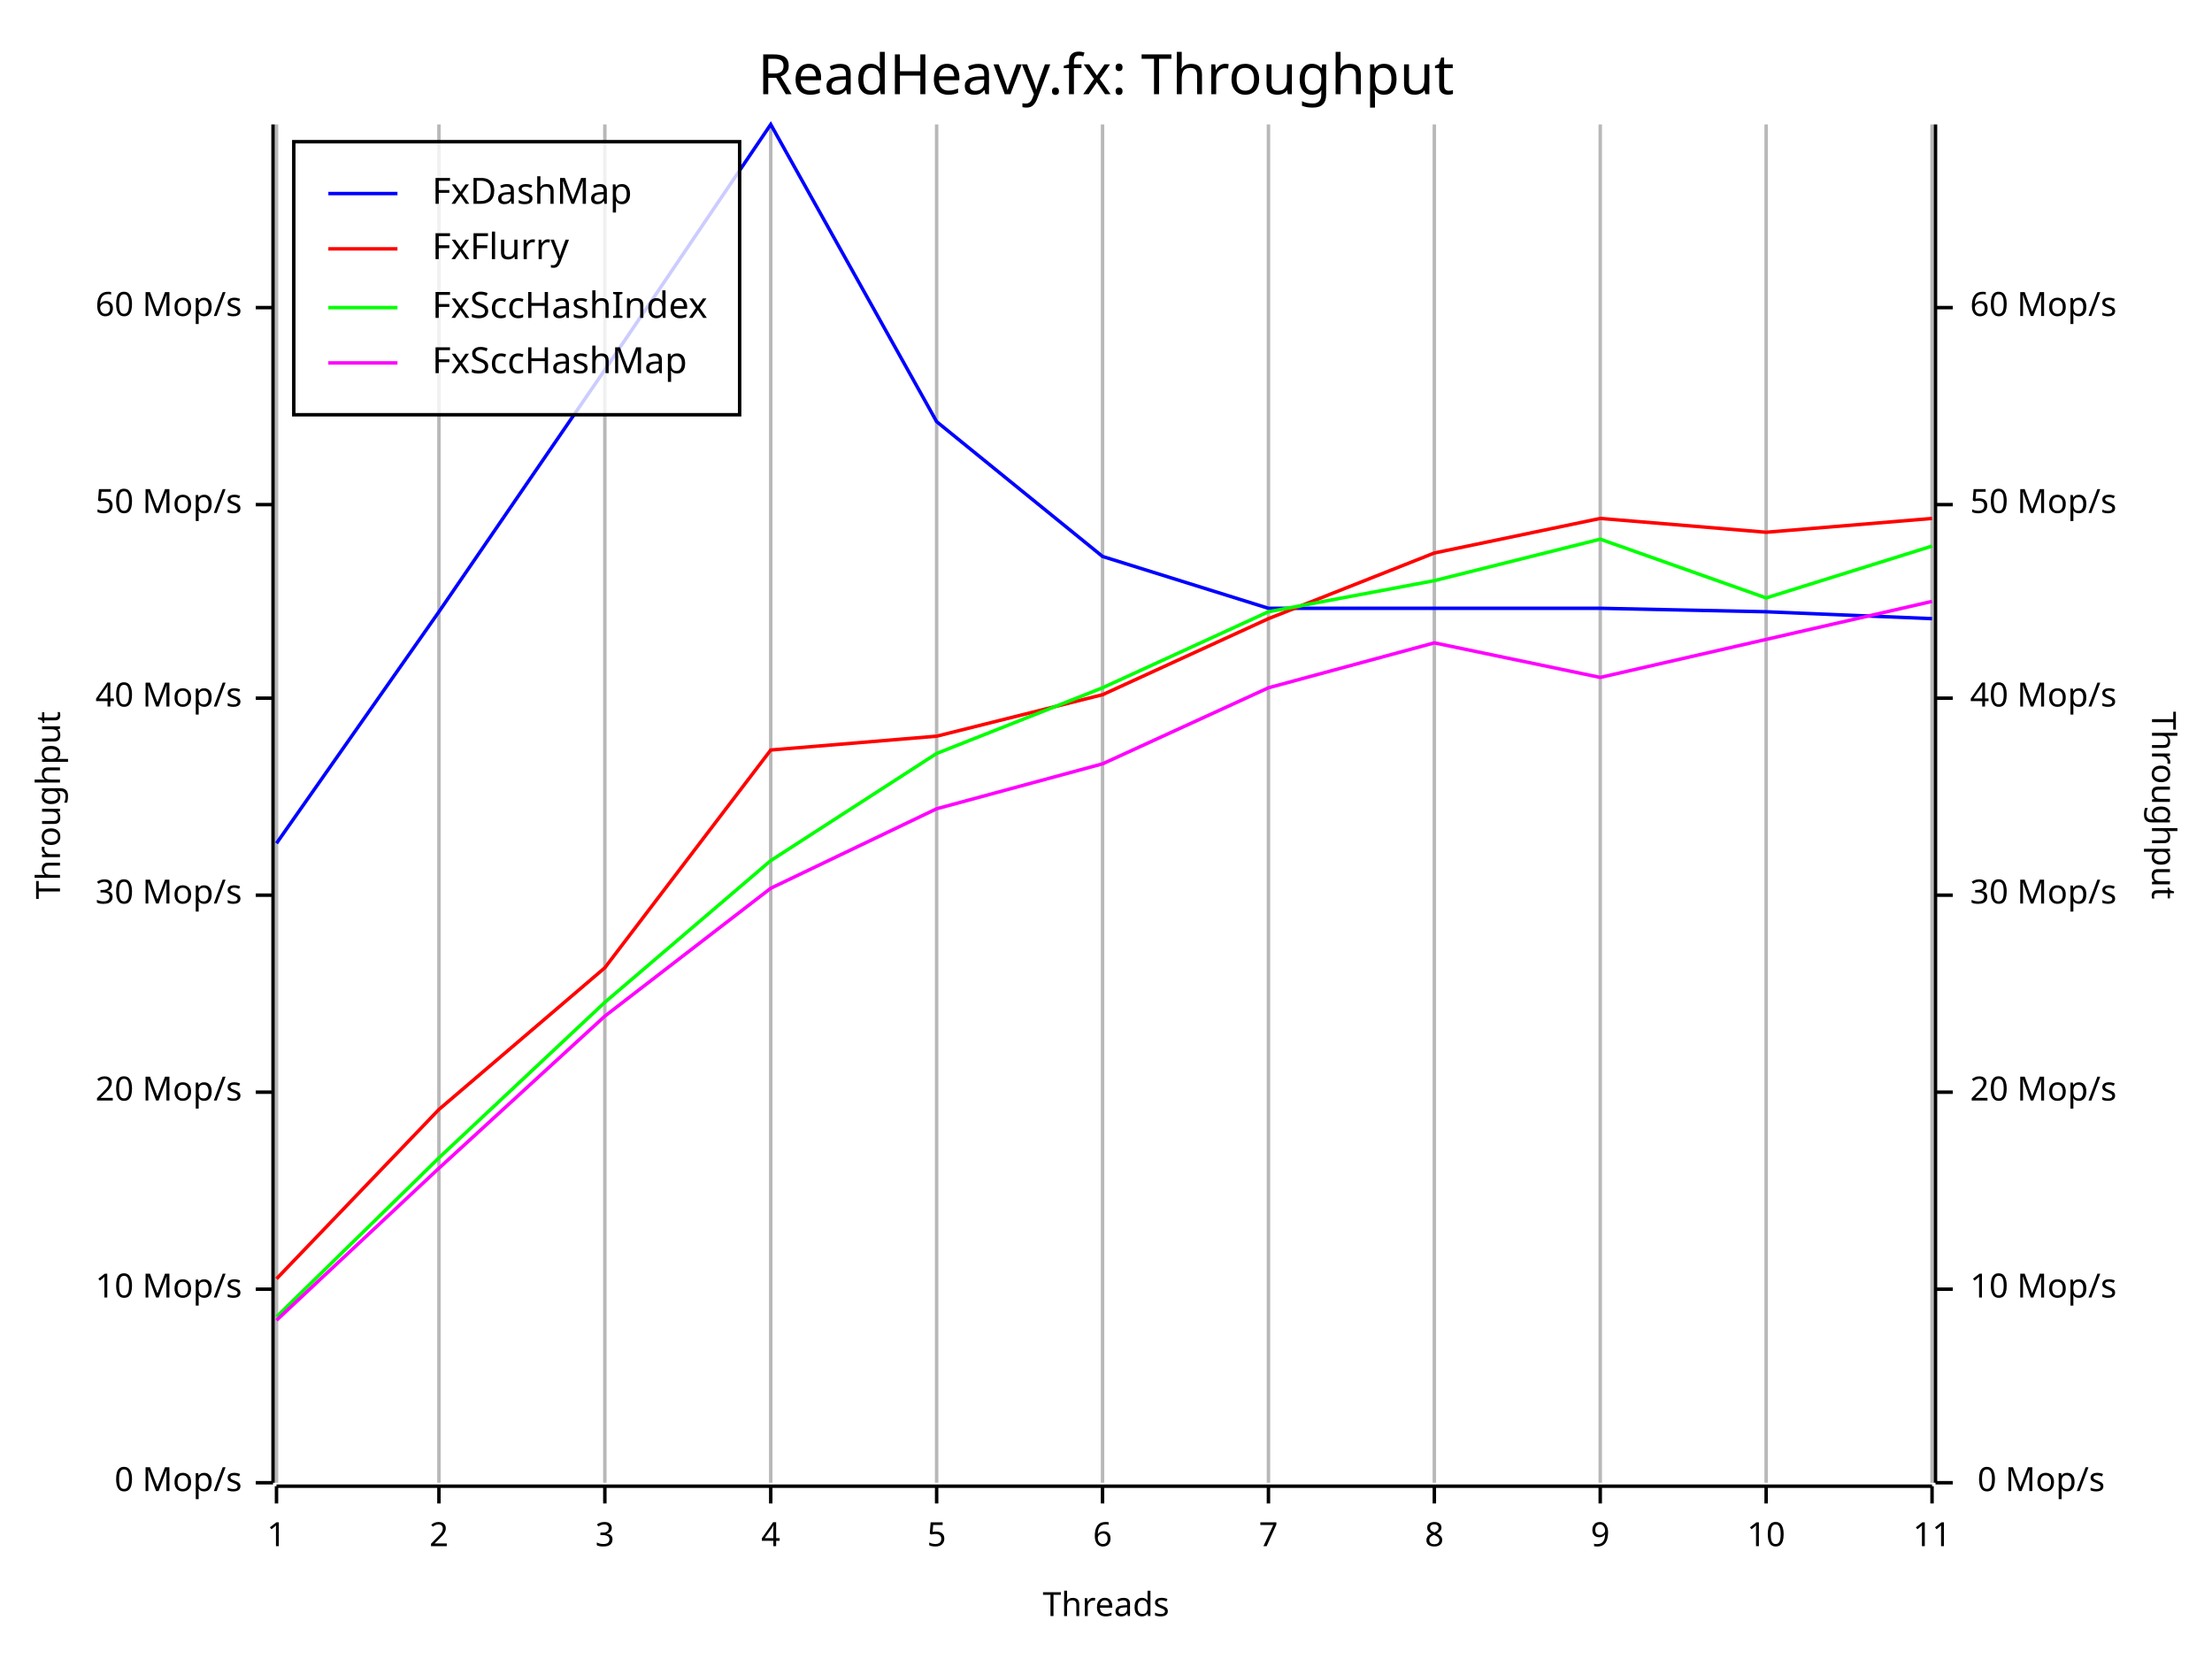
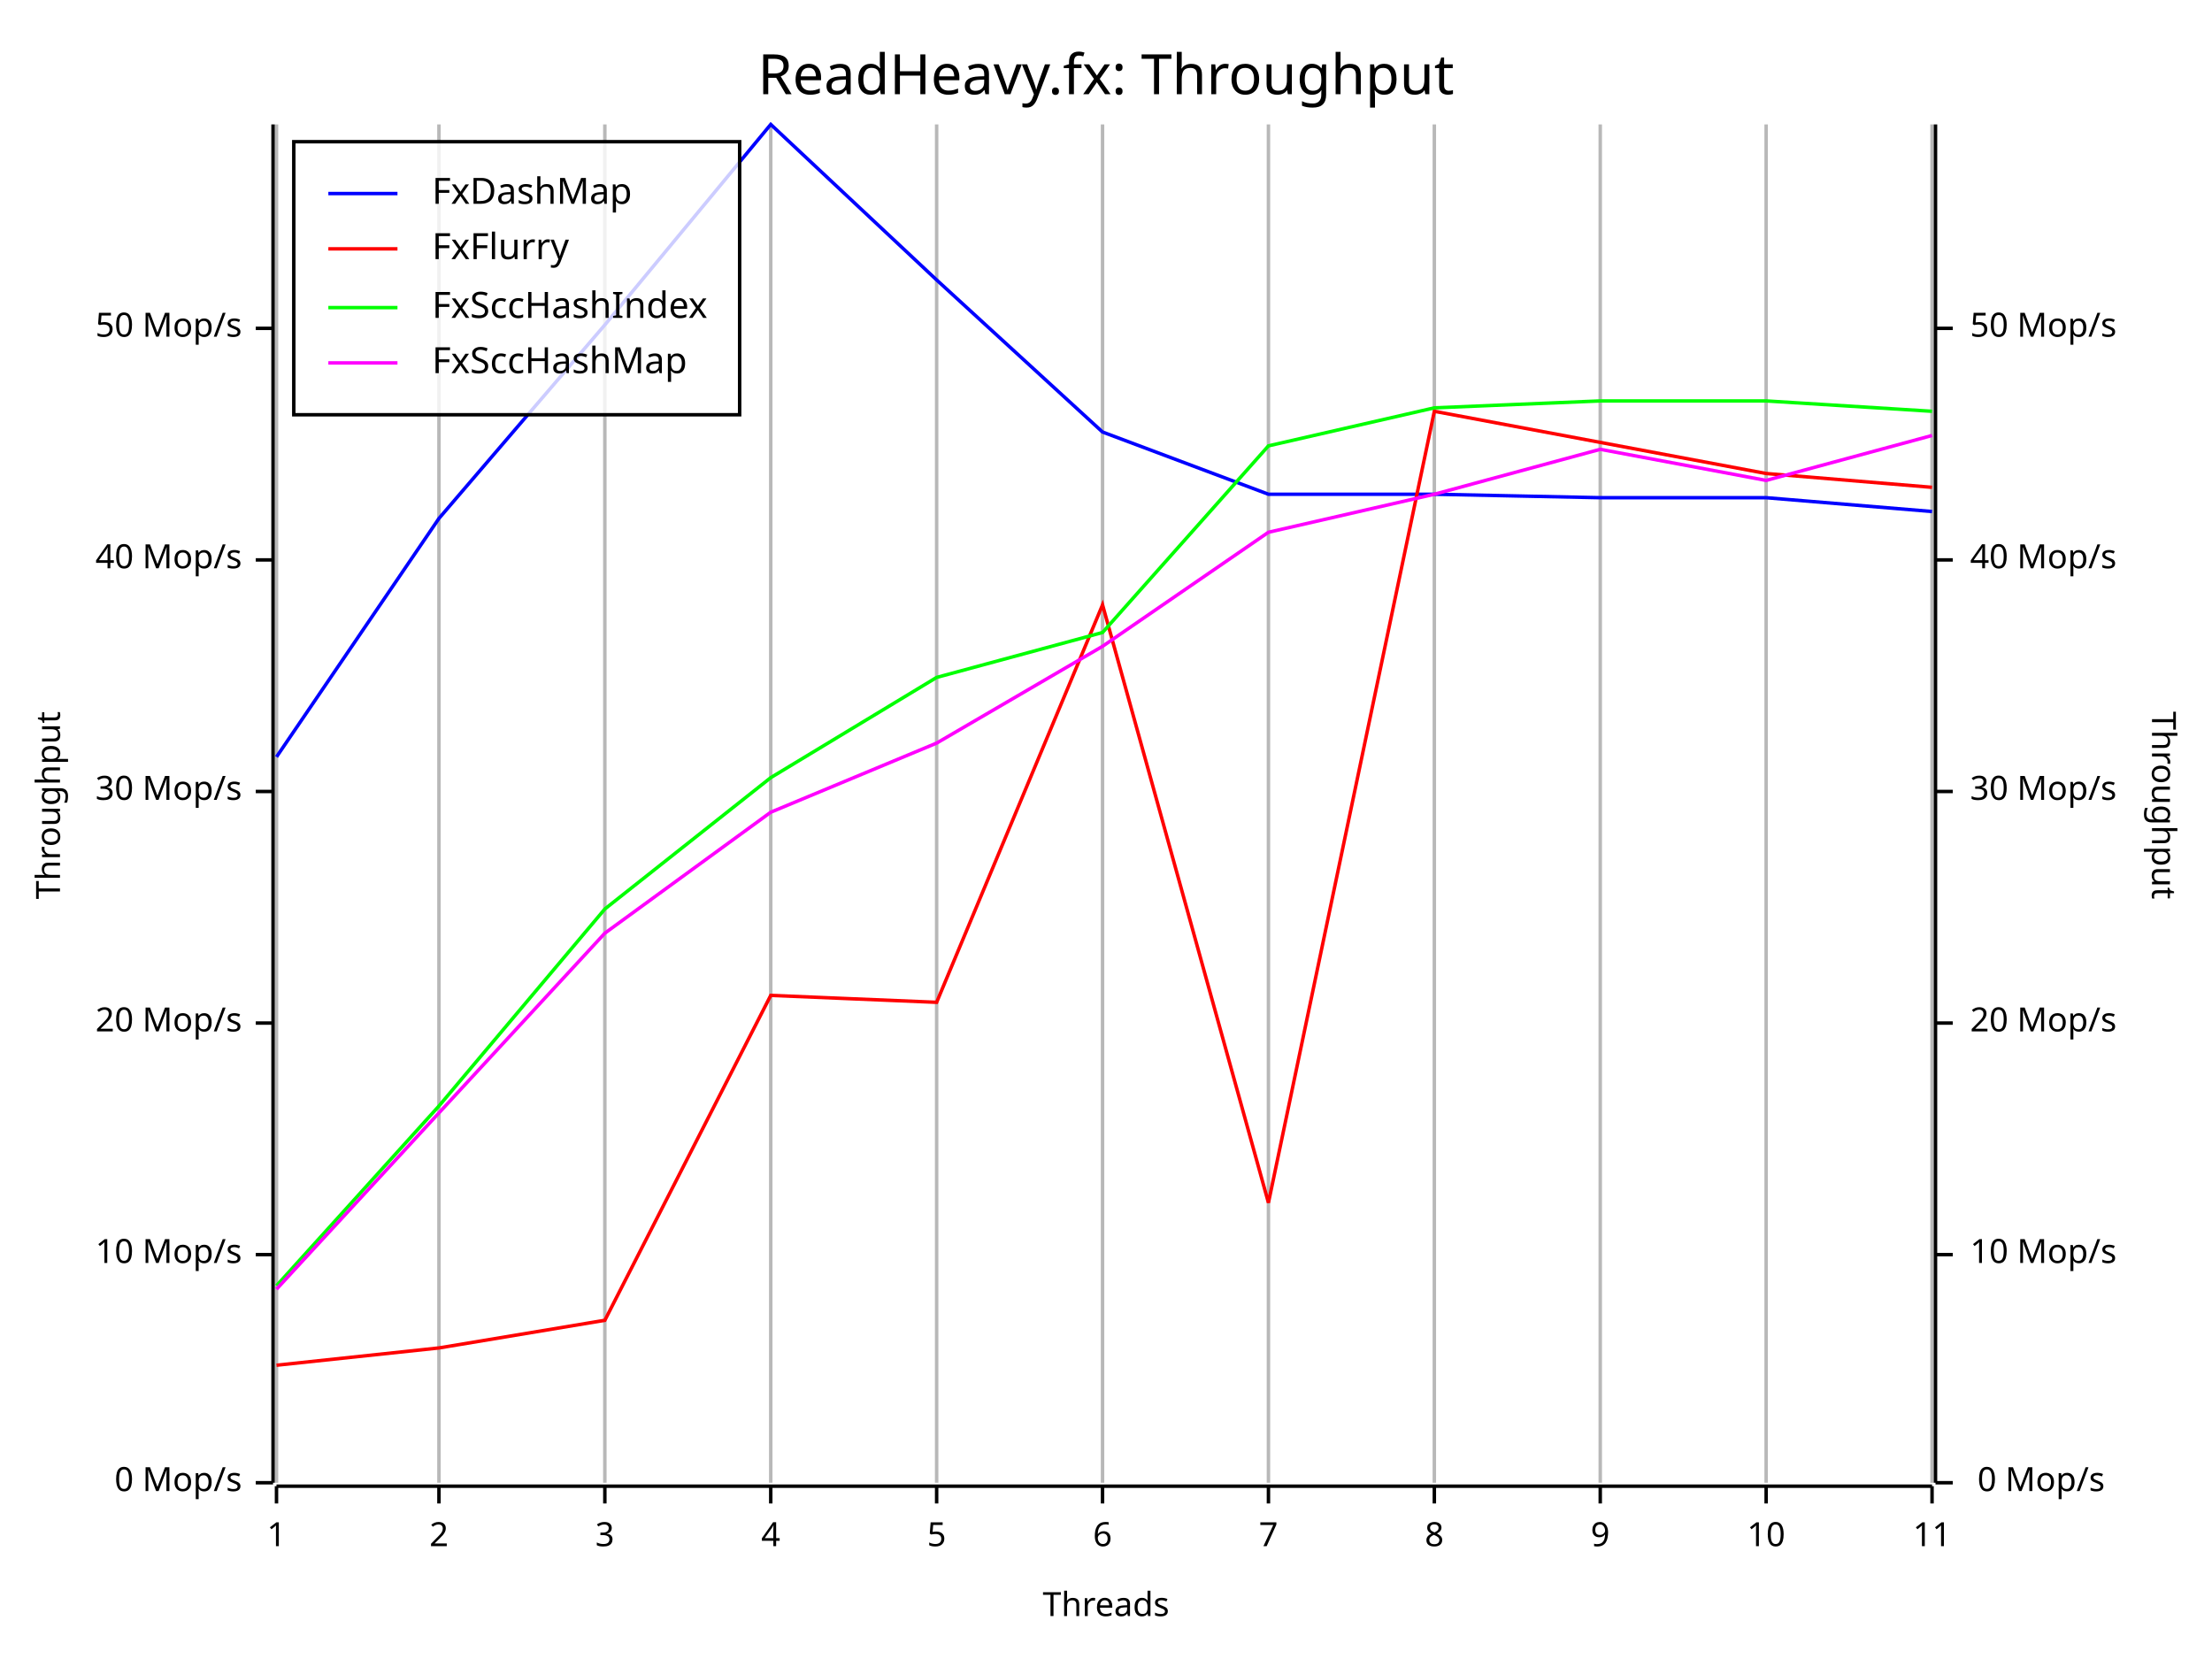
<svg xmlns="http://www.w3.org/2000/svg" width="640" height="480" viewBox="0 0 640 480">
  <rect x="0" y="0" width="640" height="480" opacity="1" fill="#FFFFFF" stroke="none" />
  <text x="320" y="15" dy="0.76em" text-anchor="middle" font-family="Fira Code" font-size="16.129" opacity="1" fill="#000000">
ReadHeavy.fx: Throughput
</text>
  <line opacity="0.1" stroke="#000000" stroke-width="1" x1="80" y1="429" x2="80" y2="36" />
  <line opacity="0.1" stroke="#000000" stroke-width="1" x1="127" y1="429" x2="127" y2="36" />
  <line opacity="0.1" stroke="#000000" stroke-width="1" x1="175" y1="429" x2="175" y2="36" />
  <line opacity="0.1" stroke="#000000" stroke-width="1" x1="223" y1="429" x2="223" y2="36" />
  <line opacity="0.1" stroke="#000000" stroke-width="1" x1="271" y1="429" x2="271" y2="36" />
  <line opacity="0.1" stroke="#000000" stroke-width="1" x1="319" y1="429" x2="319" y2="36" />
  <line opacity="0.1" stroke="#000000" stroke-width="1" x1="367" y1="429" x2="367" y2="36" />
  <line opacity="0.1" stroke="#000000" stroke-width="1" x1="415" y1="429" x2="415" y2="36" />
  <line opacity="0.1" stroke="#000000" stroke-width="1" x1="463" y1="429" x2="463" y2="36" />
  <line opacity="0.1" stroke="#000000" stroke-width="1" x1="511" y1="429" x2="511" y2="36" />
  <line opacity="0.1" stroke="#000000" stroke-width="1" x1="559" y1="429" x2="559" y2="36" />
  <text x="10" y="233" dy="0.76em" text-anchor="middle" font-family="sans-serif" font-size="9.677" opacity="1" fill="#000000" transform="rotate(270, 10, 233)">
Throughput
</text>
  <text x="320" y="470" dy="-0.5ex" text-anchor="middle" font-family="sans-serif" font-size="9.677" opacity="1" fill="#000000">
Threads
</text>
  <text x="630" y="233" dy="0.76em" text-anchor="middle" font-family="sans-serif" font-size="9.677" opacity="1" fill="#000000" transform="rotate(90, 630, 233)">
Throughput
</text>
  <line opacity="0.2" stroke="#000000" stroke-width="1" x1="80" y1="429" x2="80" y2="36" />
  <line opacity="0.2" stroke="#000000" stroke-width="1" x1="127" y1="429" x2="127" y2="36" />
  <line opacity="0.2" stroke="#000000" stroke-width="1" x1="175" y1="429" x2="175" y2="36" />
  <line opacity="0.2" stroke="#000000" stroke-width="1" x1="223" y1="429" x2="223" y2="36" />
  <line opacity="0.2" stroke="#000000" stroke-width="1" x1="271" y1="429" x2="271" y2="36" />
  <line opacity="0.2" stroke="#000000" stroke-width="1" x1="319" y1="429" x2="319" y2="36" />
  <line opacity="0.2" stroke="#000000" stroke-width="1" x1="367" y1="429" x2="367" y2="36" />
  <line opacity="0.2" stroke="#000000" stroke-width="1" x1="415" y1="429" x2="415" y2="36" />
  <line opacity="0.2" stroke="#000000" stroke-width="1" x1="463" y1="429" x2="463" y2="36" />
  <line opacity="0.2" stroke="#000000" stroke-width="1" x1="511" y1="429" x2="511" y2="36" />
  <line opacity="0.2" stroke="#000000" stroke-width="1" x1="559" y1="429" x2="559" y2="36" />
  <polyline fill="none" opacity="1" stroke="#000000" stroke-width="1" points="79,36 79,429 " />
  <text x="70" y="429" dy="0.5ex" text-anchor="end" font-family="sans-serif" font-size="9.677" opacity="1" fill="#000000">
0 Mop/s
</text>
  <polyline fill="none" opacity="1" stroke="#000000" stroke-width="1" points="74,429 79,429 " />
-   <text x="70" y="373" dy="0.5ex" text-anchor="end" font-family="sans-serif" font-size="9.677" opacity="1" fill="#000000">
+   <text x="70" y="363" dy="0.5ex" text-anchor="end" font-family="sans-serif" font-size="9.677" opacity="1" fill="#000000">
10 Mop/s
</text>
-   <polyline fill="none" opacity="1" stroke="#000000" stroke-width="1" points="74,373 79,373 " />
-   <text x="70" y="316" dy="0.5ex" text-anchor="end" font-family="sans-serif" font-size="9.677" opacity="1" fill="#000000">
+   <polyline fill="none" opacity="1" stroke="#000000" stroke-width="1" points="74,363 79,363 " />
+   <text x="70" y="296" dy="0.5ex" text-anchor="end" font-family="sans-serif" font-size="9.677" opacity="1" fill="#000000">
20 Mop/s
</text>
-   <polyline fill="none" opacity="1" stroke="#000000" stroke-width="1" points="74,316 79,316 " />
-   <text x="70" y="259" dy="0.5ex" text-anchor="end" font-family="sans-serif" font-size="9.677" opacity="1" fill="#000000">
+   <polyline fill="none" opacity="1" stroke="#000000" stroke-width="1" points="74,296 79,296 " />
+   <text x="70" y="229" dy="0.5ex" text-anchor="end" font-family="sans-serif" font-size="9.677" opacity="1" fill="#000000">
30 Mop/s
</text>
-   <polyline fill="none" opacity="1" stroke="#000000" stroke-width="1" points="74,259 79,259 " />
-   <text x="70" y="202" dy="0.5ex" text-anchor="end" font-family="sans-serif" font-size="9.677" opacity="1" fill="#000000">
+   <polyline fill="none" opacity="1" stroke="#000000" stroke-width="1" points="74,229 79,229 " />
+   <text x="70" y="162" dy="0.5ex" text-anchor="end" font-family="sans-serif" font-size="9.677" opacity="1" fill="#000000">
40 Mop/s
</text>
-   <polyline fill="none" opacity="1" stroke="#000000" stroke-width="1" points="74,202 79,202 " />
-   <text x="70" y="146" dy="0.5ex" text-anchor="end" font-family="sans-serif" font-size="9.677" opacity="1" fill="#000000">
+   <polyline fill="none" opacity="1" stroke="#000000" stroke-width="1" points="74,162 79,162 " />
+   <text x="70" y="95" dy="0.5ex" text-anchor="end" font-family="sans-serif" font-size="9.677" opacity="1" fill="#000000">
50 Mop/s
</text>
-   <polyline fill="none" opacity="1" stroke="#000000" stroke-width="1" points="74,146 79,146 " />
-   <text x="70" y="89" dy="0.5ex" text-anchor="end" font-family="sans-serif" font-size="9.677" opacity="1" fill="#000000">
- 60 Mop/s
- </text>
-   <polyline fill="none" opacity="1" stroke="#000000" stroke-width="1" points="74,89 79,89 " />
+   <polyline fill="none" opacity="1" stroke="#000000" stroke-width="1" points="74,95 79,95 " />
  <polyline fill="none" opacity="1" stroke="#000000" stroke-width="1" points="80,430 559,430 " />
  <text x="80" y="440" dy="0.76em" text-anchor="middle" font-family="sans-serif" font-size="9.677" opacity="1" fill="#000000">
1
</text>
  <polyline fill="none" opacity="1" stroke="#000000" stroke-width="1" points="80,430 80,435 " />
  <text x="127" y="440" dy="0.76em" text-anchor="middle" font-family="sans-serif" font-size="9.677" opacity="1" fill="#000000">
2
</text>
  <polyline fill="none" opacity="1" stroke="#000000" stroke-width="1" points="127,430 127,435 " />
  <text x="175" y="440" dy="0.76em" text-anchor="middle" font-family="sans-serif" font-size="9.677" opacity="1" fill="#000000">
3
</text>
  <polyline fill="none" opacity="1" stroke="#000000" stroke-width="1" points="175,430 175,435 " />
  <text x="223" y="440" dy="0.76em" text-anchor="middle" font-family="sans-serif" font-size="9.677" opacity="1" fill="#000000">
4
</text>
  <polyline fill="none" opacity="1" stroke="#000000" stroke-width="1" points="223,430 223,435 " />
  <text x="271" y="440" dy="0.76em" text-anchor="middle" font-family="sans-serif" font-size="9.677" opacity="1" fill="#000000">
5
</text>
  <polyline fill="none" opacity="1" stroke="#000000" stroke-width="1" points="271,430 271,435 " />
  <text x="319" y="440" dy="0.76em" text-anchor="middle" font-family="sans-serif" font-size="9.677" opacity="1" fill="#000000">
6
</text>
  <polyline fill="none" opacity="1" stroke="#000000" stroke-width="1" points="319,430 319,435 " />
  <text x="367" y="440" dy="0.76em" text-anchor="middle" font-family="sans-serif" font-size="9.677" opacity="1" fill="#000000">
7
</text>
  <polyline fill="none" opacity="1" stroke="#000000" stroke-width="1" points="367,430 367,435 " />
  <text x="415" y="440" dy="0.76em" text-anchor="middle" font-family="sans-serif" font-size="9.677" opacity="1" fill="#000000">
8
</text>
  <polyline fill="none" opacity="1" stroke="#000000" stroke-width="1" points="415,430 415,435 " />
  <text x="463" y="440" dy="0.76em" text-anchor="middle" font-family="sans-serif" font-size="9.677" opacity="1" fill="#000000">
9
</text>
  <polyline fill="none" opacity="1" stroke="#000000" stroke-width="1" points="463,430 463,435 " />
  <text x="511" y="440" dy="0.76em" text-anchor="middle" font-family="sans-serif" font-size="9.677" opacity="1" fill="#000000">
10
</text>
  <polyline fill="none" opacity="1" stroke="#000000" stroke-width="1" points="511,430 511,435 " />
  <text x="559" y="440" dy="0.76em" text-anchor="middle" font-family="sans-serif" font-size="9.677" opacity="1" fill="#000000">
11
</text>
  <polyline fill="none" opacity="1" stroke="#000000" stroke-width="1" points="559,430 559,435 " />
  <polyline fill="none" opacity="1" stroke="#000000" stroke-width="1" points="560,36 560,429 " />
  <text x="609" y="429" dy="0.5ex" text-anchor="end" font-family="sans-serif" font-size="9.677" opacity="1" fill="#000000">
0 Mop/s
</text>
  <polyline fill="none" opacity="1" stroke="#000000" stroke-width="1" points="560,429 565,429 " />
-   <text x="570" y="373" dy="0.5ex" text-anchor="start" font-family="sans-serif" font-size="9.677" opacity="1" fill="#000000">
+   <text x="570" y="363" dy="0.5ex" text-anchor="start" font-family="sans-serif" font-size="9.677" opacity="1" fill="#000000">
10 Mop/s
</text>
-   <polyline fill="none" opacity="1" stroke="#000000" stroke-width="1" points="560,373 565,373 " />
-   <text x="570" y="316" dy="0.5ex" text-anchor="start" font-family="sans-serif" font-size="9.677" opacity="1" fill="#000000">
+   <polyline fill="none" opacity="1" stroke="#000000" stroke-width="1" points="560,363 565,363 " />
+   <text x="570" y="296" dy="0.5ex" text-anchor="start" font-family="sans-serif" font-size="9.677" opacity="1" fill="#000000">
20 Mop/s
</text>
-   <polyline fill="none" opacity="1" stroke="#000000" stroke-width="1" points="560,316 565,316 " />
-   <text x="570" y="259" dy="0.5ex" text-anchor="start" font-family="sans-serif" font-size="9.677" opacity="1" fill="#000000">
+   <polyline fill="none" opacity="1" stroke="#000000" stroke-width="1" points="560,296 565,296 " />
+   <text x="570" y="229" dy="0.5ex" text-anchor="start" font-family="sans-serif" font-size="9.677" opacity="1" fill="#000000">
30 Mop/s
</text>
-   <polyline fill="none" opacity="1" stroke="#000000" stroke-width="1" points="560,259 565,259 " />
-   <text x="570" y="202" dy="0.5ex" text-anchor="start" font-family="sans-serif" font-size="9.677" opacity="1" fill="#000000">
+   <polyline fill="none" opacity="1" stroke="#000000" stroke-width="1" points="560,229 565,229 " />
+   <text x="570" y="162" dy="0.5ex" text-anchor="start" font-family="sans-serif" font-size="9.677" opacity="1" fill="#000000">
40 Mop/s
</text>
-   <polyline fill="none" opacity="1" stroke="#000000" stroke-width="1" points="560,202 565,202 " />
-   <text x="570" y="146" dy="0.5ex" text-anchor="start" font-family="sans-serif" font-size="9.677" opacity="1" fill="#000000">
+   <polyline fill="none" opacity="1" stroke="#000000" stroke-width="1" points="560,162 565,162 " />
+   <text x="570" y="95" dy="0.5ex" text-anchor="start" font-family="sans-serif" font-size="9.677" opacity="1" fill="#000000">
50 Mop/s
</text>
-   <polyline fill="none" opacity="1" stroke="#000000" stroke-width="1" points="560,146 565,146 " />
-   <text x="570" y="89" dy="0.5ex" text-anchor="start" font-family="sans-serif" font-size="9.677" opacity="1" fill="#000000">
- 60 Mop/s
- </text>
-   <polyline fill="none" opacity="1" stroke="#000000" stroke-width="1" points="560,89 565,89 " />
-   <polyline fill="none" opacity="1" stroke="#0000FF" stroke-width="1" points="80,244 127,177 175,107 223,36 271,122 319,161 367,176 415,176 463,176 511,177 559,179 " />
-   <polyline fill="none" opacity="1" stroke="#FF0000" stroke-width="1" points="80,370 127,321 175,280 223,217 271,213 319,201 367,179 415,160 463,150 511,154 559,150 " />
-   <polyline fill="none" opacity="1" stroke="#00FF00" stroke-width="1" points="80,381 127,335 175,290 223,249 271,218 319,199 367,177 415,168 463,156 511,173 559,158 " />
-   <polyline fill="none" opacity="1" stroke="#FF00FF" stroke-width="1" points="80,382 127,338 175,294 223,257 271,234 319,221 367,199 415,186 463,196 511,185 559,174 " />
+   <polyline fill="none" opacity="1" stroke="#000000" stroke-width="1" points="560,95 565,95 " />
+   <polyline fill="none" opacity="1" stroke="#0000FF" stroke-width="1" points="80,219 127,150 175,94 223,36 271,81 319,125 367,143 415,143 463,144 511,144 559,148 " />
+   <polyline fill="none" opacity="1" stroke="#FF0000" stroke-width="1" points="80,395 127,390 175,382 223,288 271,290 319,175 367,348 415,119 463,128 511,137 559,141 " />
+   <polyline fill="none" opacity="1" stroke="#00FF00" stroke-width="1" points="80,372 127,320 175,263 223,225 271,196 319,183 367,129 415,118 463,116 511,116 559,119 " />
+   <polyline fill="none" opacity="1" stroke="#FF00FF" stroke-width="1" points="80,373 127,322 175,270 223,235 271,215 319,187 367,154 415,143 463,130 511,139 559,126 " />
  <rect x="85" y="41" width="129" height="79" opacity="0.8" fill="#FFFFFF" stroke="none" />
  <rect x="85" y="41" width="129" height="79" opacity="1" fill="none" stroke="#000000" />
  <text x="125" y="51" dy="0.76em" text-anchor="start" font-family="Fira Code" font-size="10.484" opacity="1" fill="#000000">
FxDashMap
</text>
  <text x="125" y="67" dy="0.76em" text-anchor="start" font-family="Fira Code" font-size="10.484" opacity="1" fill="#000000">
FxFlurry
</text>
  <text x="125" y="84" dy="0.76em" text-anchor="start" font-family="Fira Code" font-size="10.484" opacity="1" fill="#000000">
FxSccHashIndex
</text>
  <text x="125" y="100" dy="0.76em" text-anchor="start" font-family="Fira Code" font-size="10.484" opacity="1" fill="#000000">
FxSccHashMap
</text>
  <polyline fill="none" opacity="1" stroke="#0000FF" stroke-width="1" points="95,56 115,56 " />
  <polyline fill="none" opacity="1" stroke="#FF0000" stroke-width="1" points="95,72 115,72 " />
  <polyline fill="none" opacity="1" stroke="#00FF00" stroke-width="1" points="95,89 115,89 " />
  <polyline fill="none" opacity="1" stroke="#FF00FF" stroke-width="1" points="95,105 115,105 " />
</svg>
